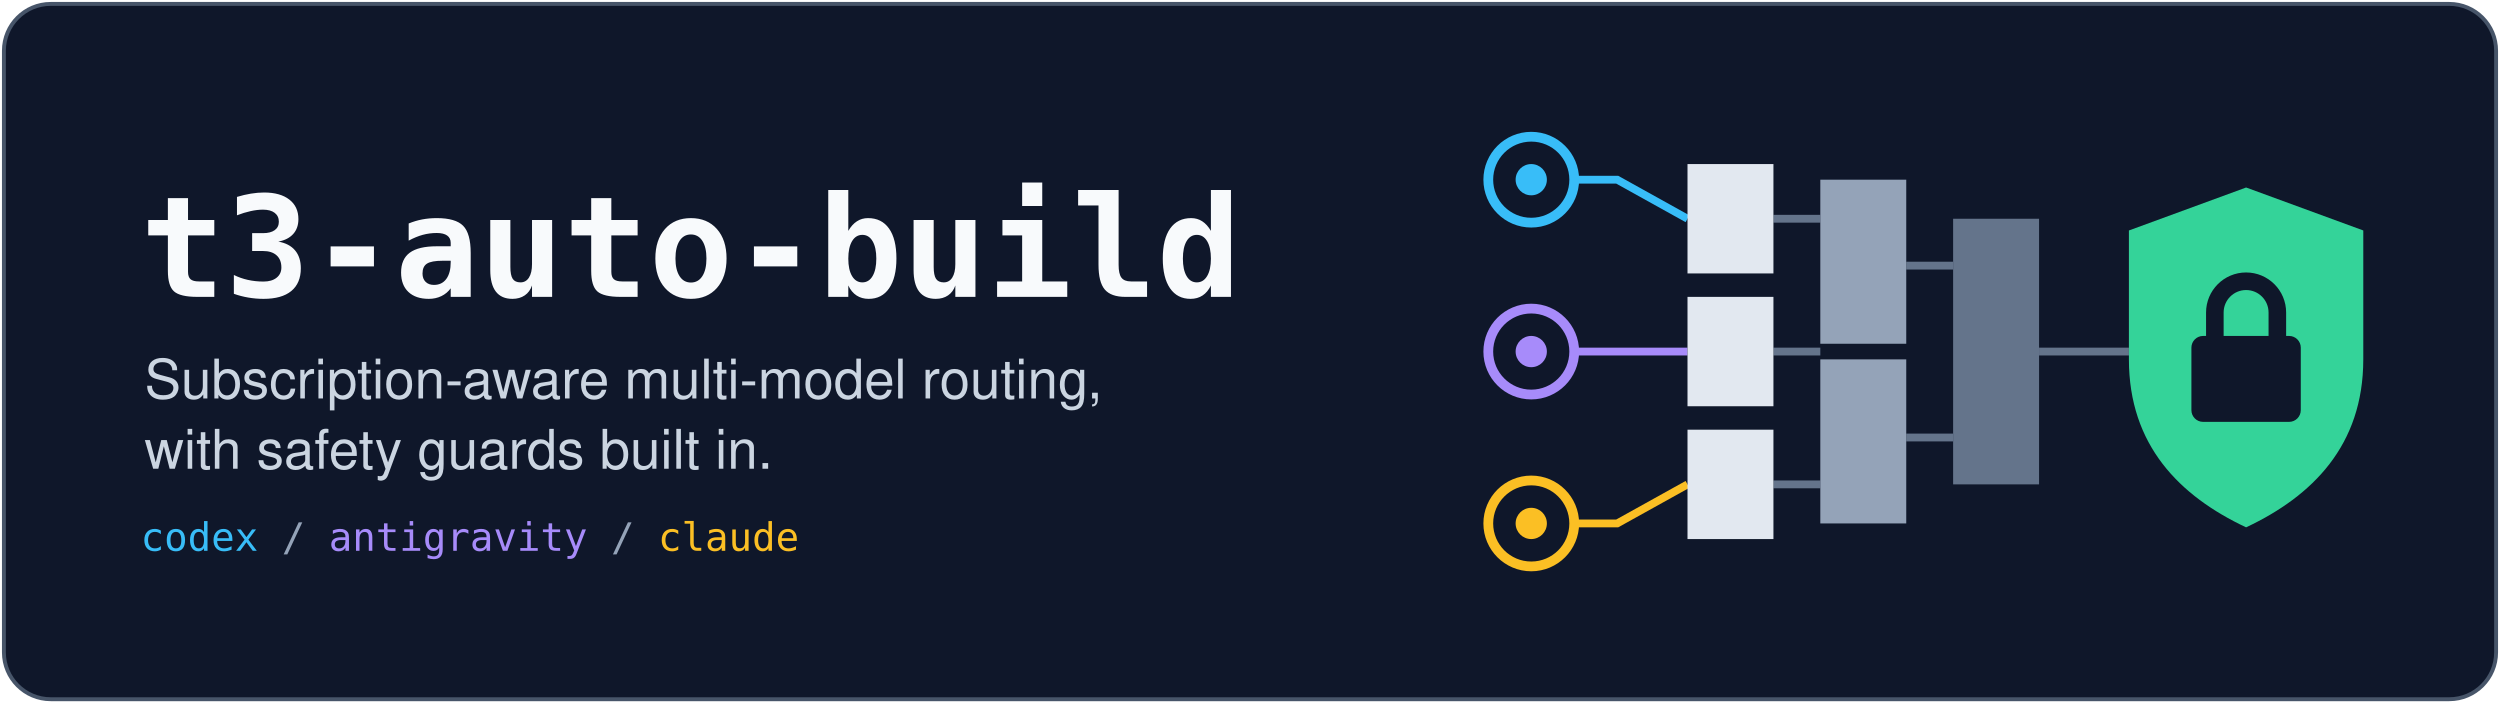
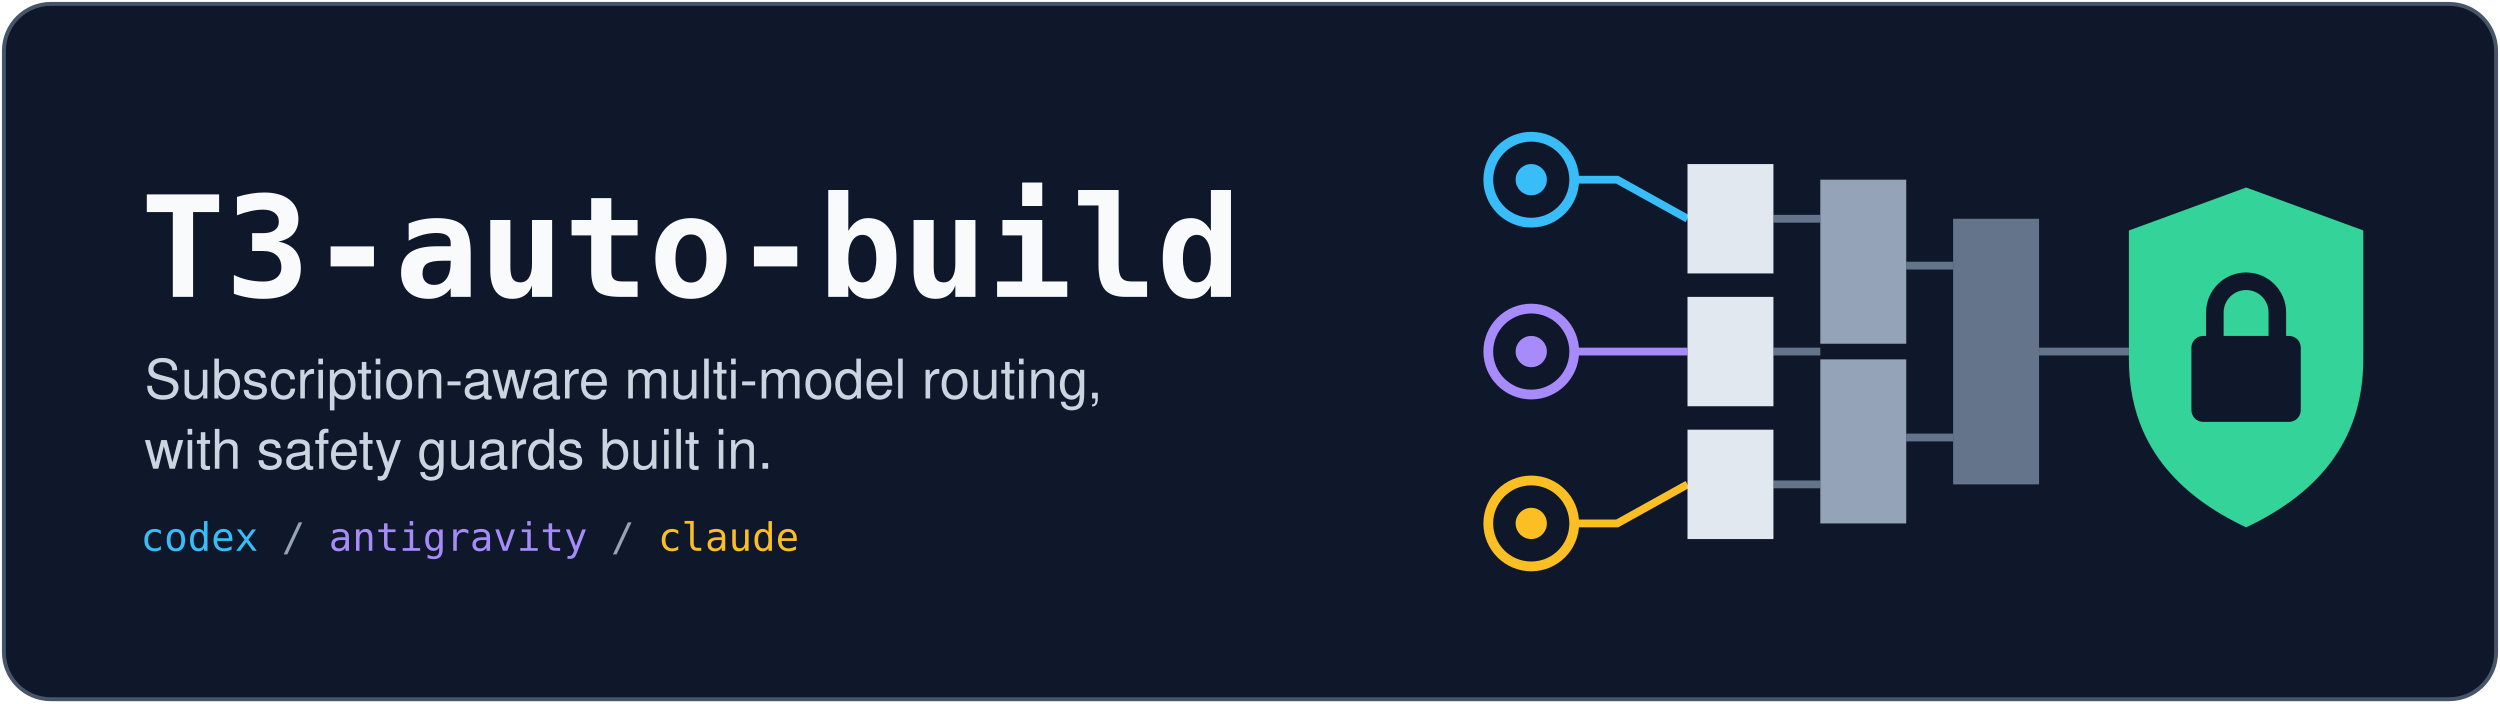
<svg xmlns="http://www.w3.org/2000/svg" viewBox="0 0 1280 360" width="1280" height="360" role="img">
  <rect x="2" y="2" width="1276" height="356" rx="24" fill="#0f172a" stroke="#475569" stroke-width="2" />
  <g font-family="ui-monospace,SFMono-Regular,Consolas,Menlo,monospace">
-     <text x="72" y="152" font-size="72" font-weight="700" fill="#f8fafc">t3-auto-build</text>
+     <text x="72" y="152" font-size="72" font-weight="700" fill="#f8fafc">T3-auto-build</text>
    <text x="72" y="282" font-size="20" fill="#94a3b8">
      <tspan fill="#38bdf8">codex</tspan> / <tspan fill="#a78bfa">antigravity</tspan> / <tspan fill="#fbbf24">claude</tspan>
    </text>
  </g>
  <g font-family="ui-sans-serif,system-ui,-apple-system,'Segoe UI',Helvetica,Arial,sans-serif" font-size="28" fill="#cbd5e1">
    <text x="74" y="204">Subscription-aware multi-model routing,</text>
    <text x="74" y="240">with safety guards built in.</text>
  </g>
  <g stroke-width="4" fill="none">
    <path d="M784 92H828L864 112" stroke="#38bdf8" />
    <path d="M784 180H864" stroke="#a78bfa" />
    <path d="M784 268H828L864 248" stroke="#fbbf24" />
  </g>
  <g fill="#0f172a" stroke-width="5">
    <circle cx="784" cy="92" r="22" stroke="#38bdf8" />
    <circle cx="784" cy="180" r="22" stroke="#a78bfa" />
    <circle cx="784" cy="268" r="22" stroke="#fbbf24" />
  </g>
  <circle cx="784" cy="92" r="8" fill="#38bdf8" />
  <circle cx="784" cy="180" r="8" fill="#a78bfa" />
  <circle cx="784" cy="268" r="8" fill="#fbbf24" />
  <path d="M908 112H932M908 180H932M908 248H932M976 136H1000M976 224H1000M1044 180H1090" stroke="#64748b" stroke-width="4" fill="none" />
  <g fill="#e2e8f0">
    <path d="M864 84h44v56h-44zM864 152h44v56h-44zM864 220h44v56h-44z" />
    <path d="M932 92h44v84h-44zM932 184h44v84h-44z" fill="#94a3b8" />
    <path d="M1000 112h44v136h-44z" fill="#64748b" />
  </g>
  <path d="M1150 96l60 22v66c0 44-26 70-60 86-34-16-60-42-60-86v-66z" fill="#34d399" />
  <path d="M1134 174v-14a16 16 0 0 1 32 0v14" fill="none" stroke="#0f172a" stroke-width="9" />
  <rect x="1122" y="172" width="56" height="44" rx="6" fill="#0f172a" />
</svg>
